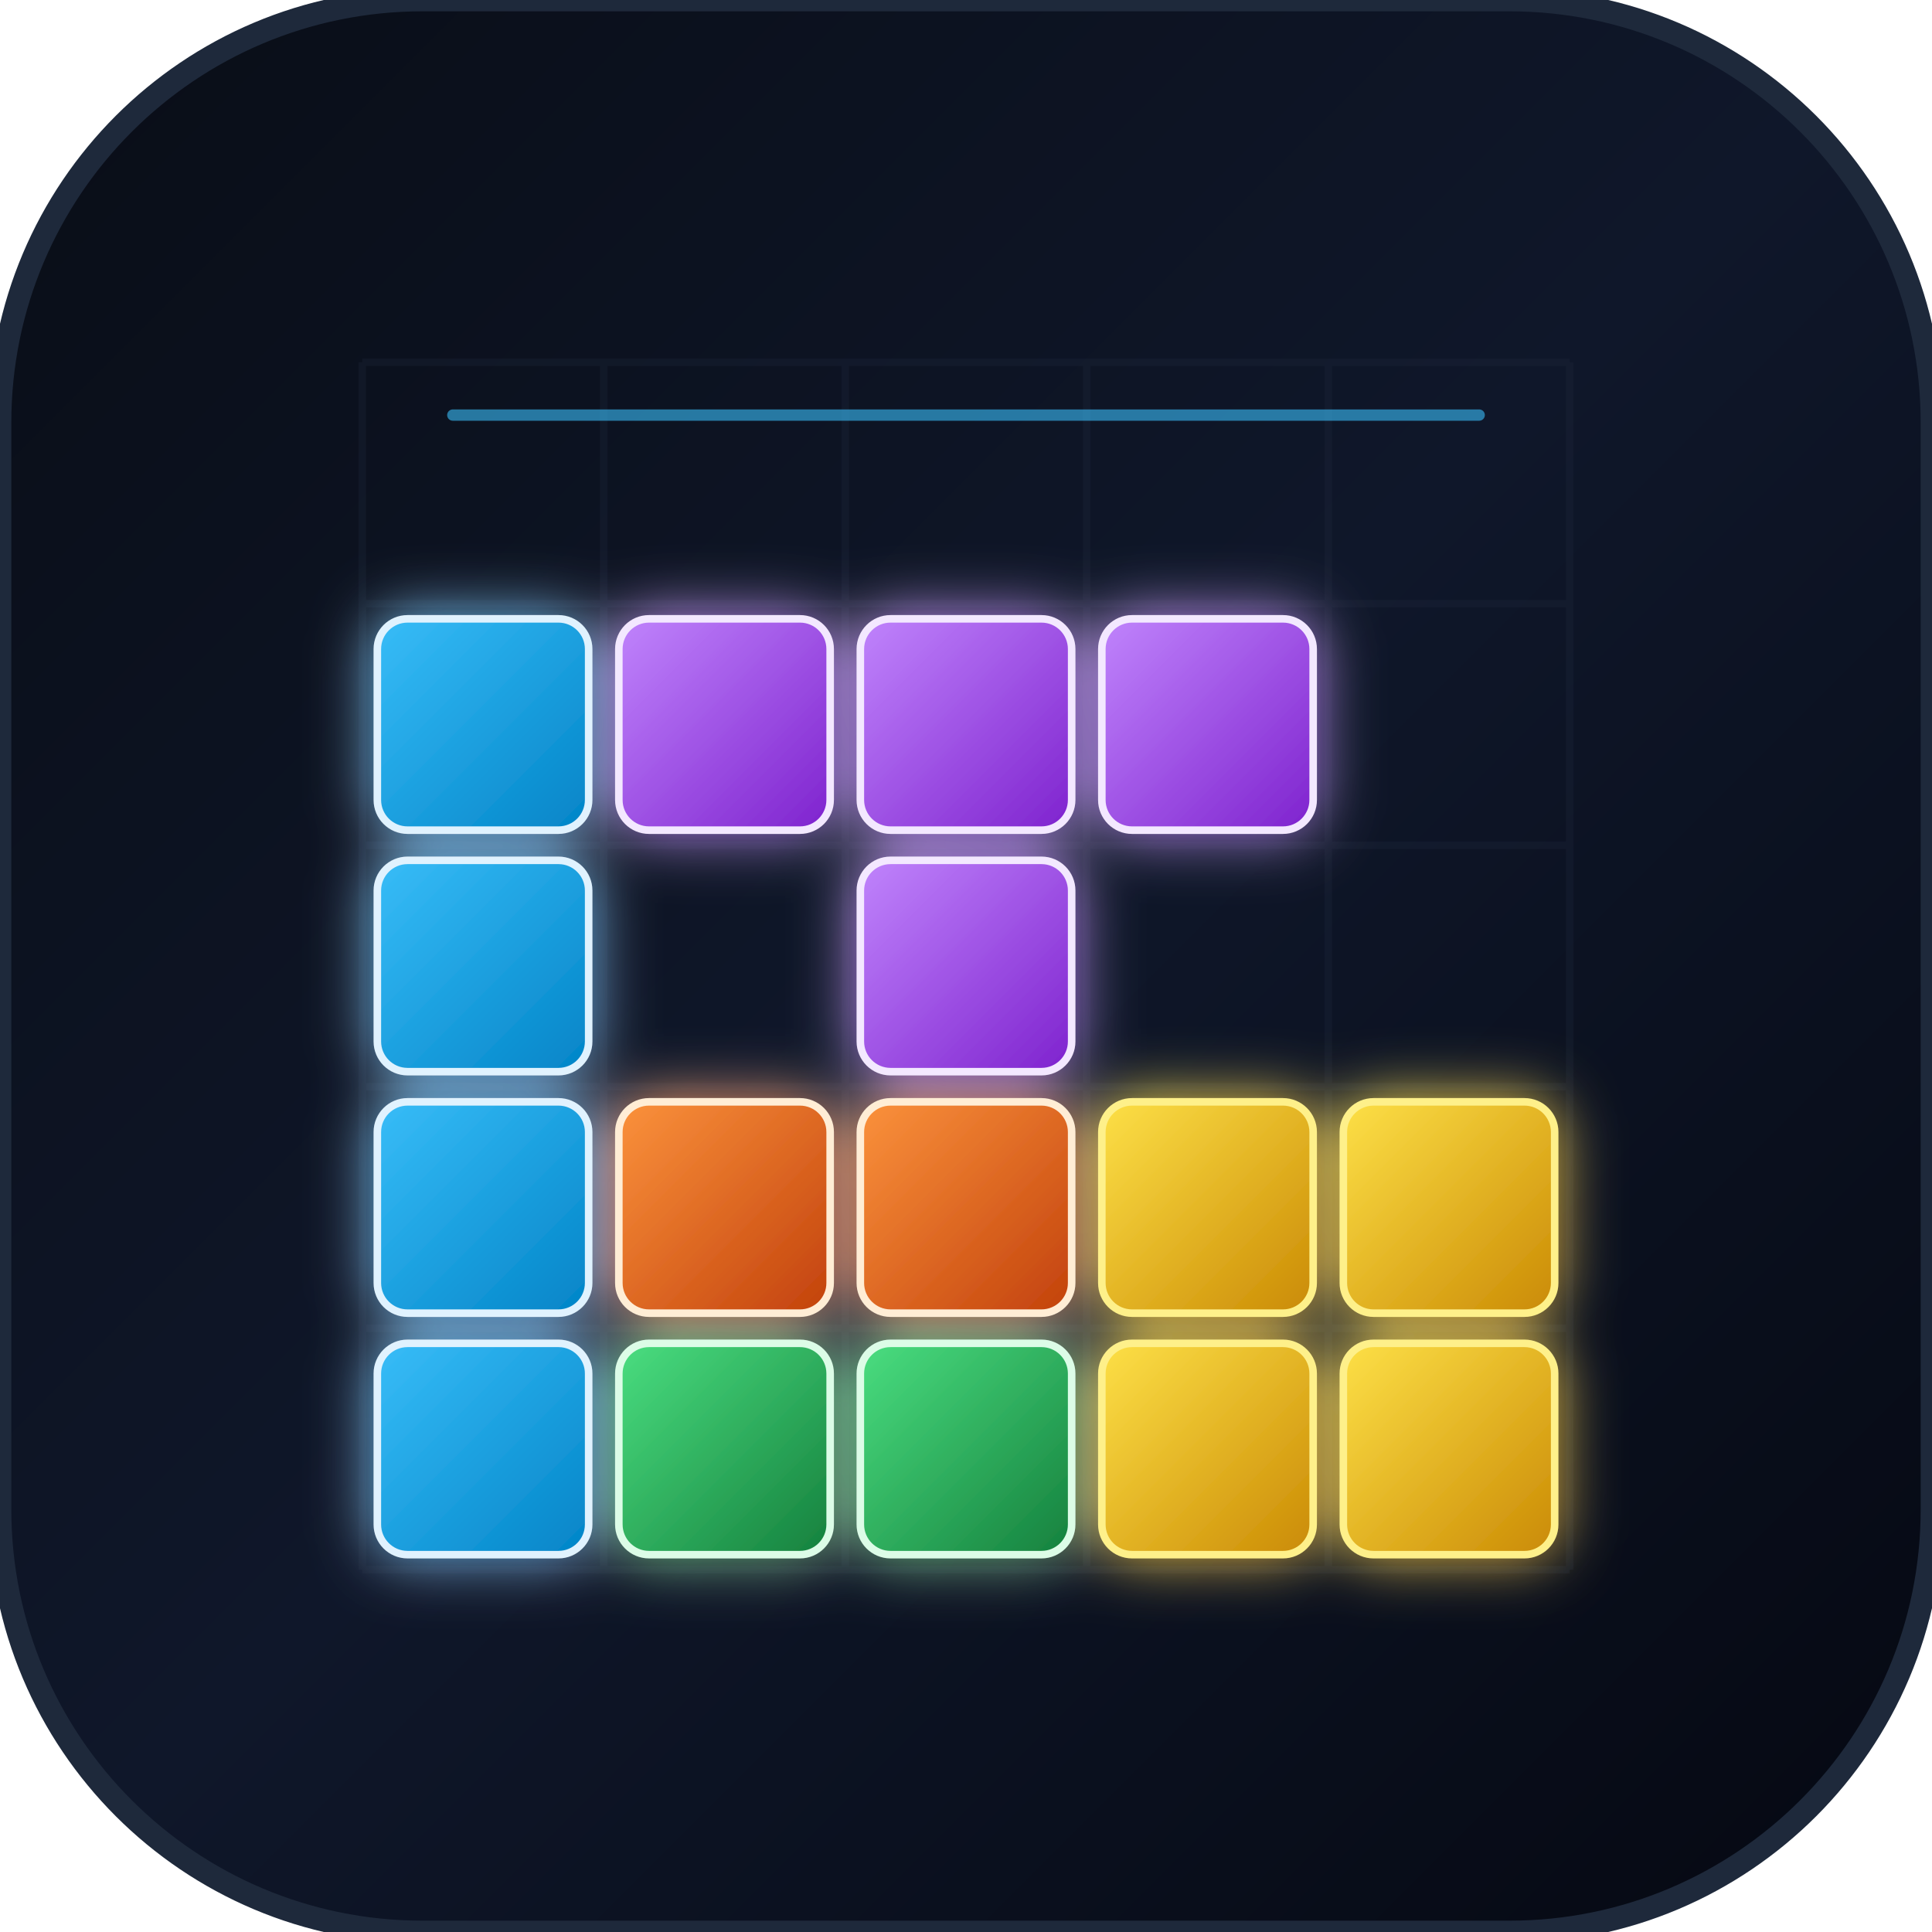
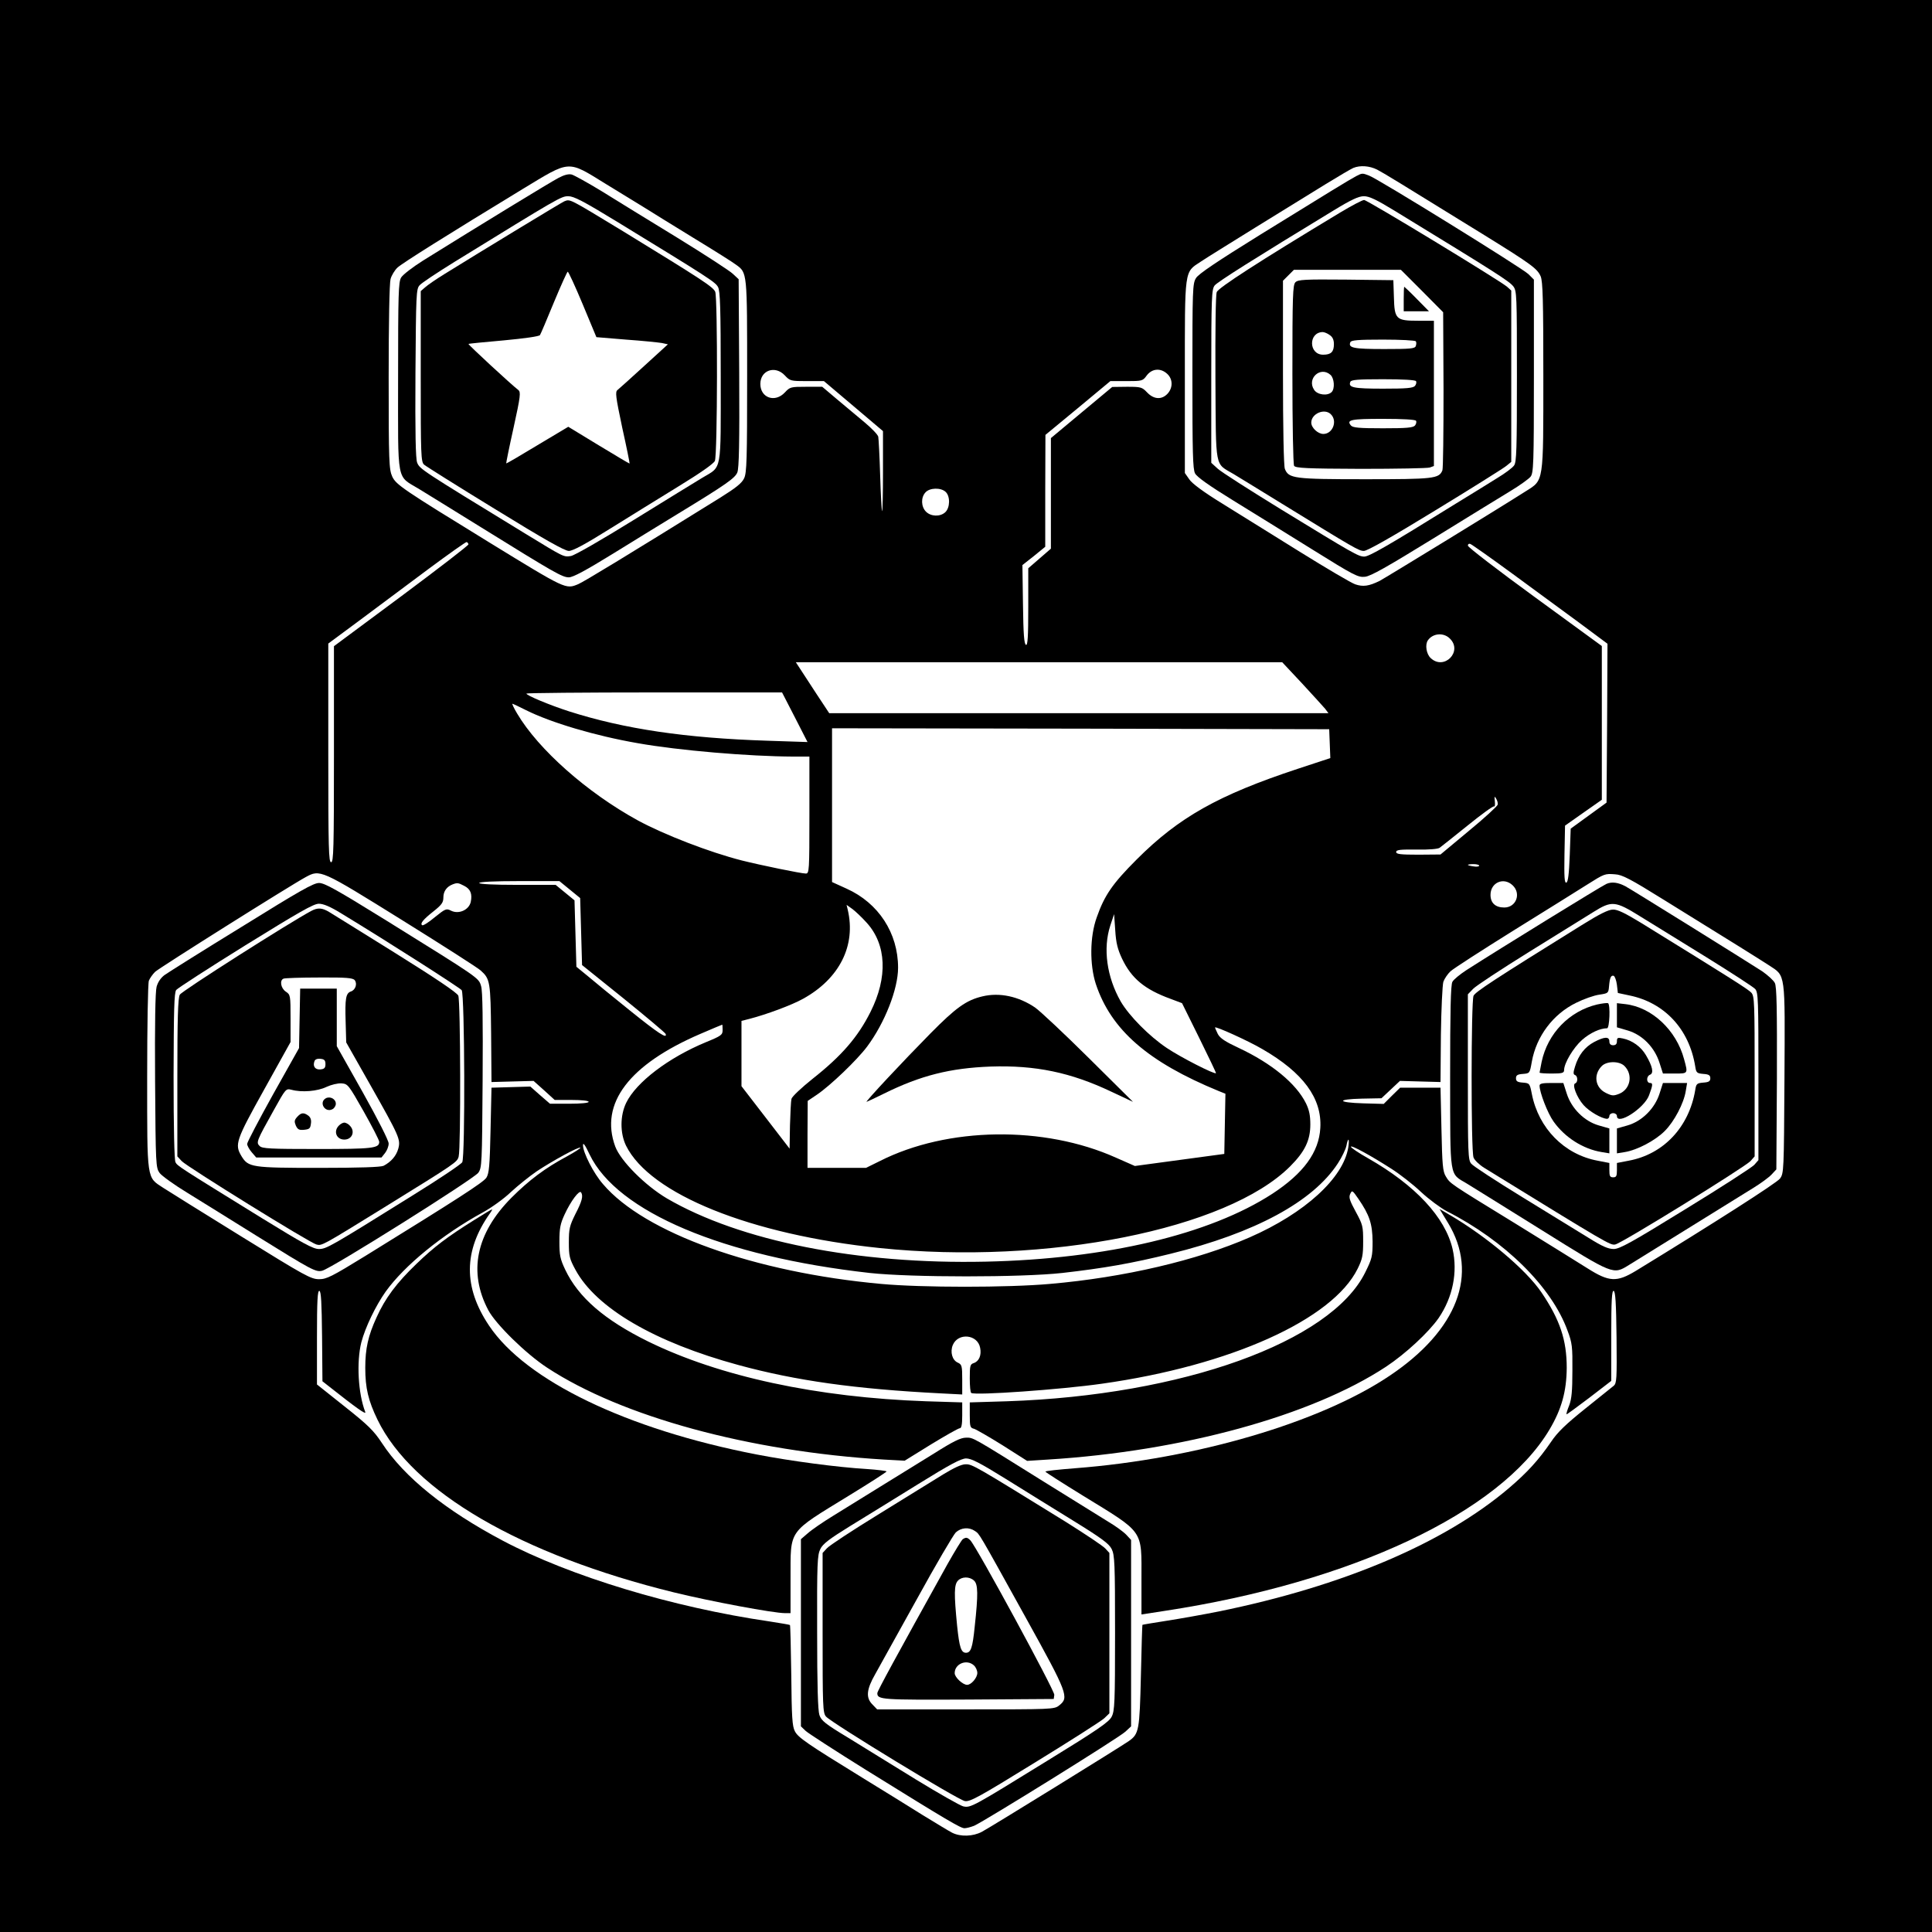
- <svg xmlns="http://www.w3.org/2000/svg" viewBox="0 0 512 512" width="512" height="512">
-   <defs>
-     <linearGradient id="bgGrad" x1="0%" y1="0%" x2="100%" y2="100%">
-       <stop offset="0%" stop-color="#090d16" />
-       <stop offset="50%" stop-color="#0f172a" />
-       <stop offset="100%" stop-color="#050811" />
-     </linearGradient>
-     <linearGradient id="cyanGrad" x1="0" y1="0" x2="1" y2="1">
-       <stop offset="0%" stop-color="#38bdf8" />
-       <stop offset="100%" stop-color="#0284c7" />
-     </linearGradient>
-     <linearGradient id="purpleGrad" x1="0" y1="0" x2="1" y2="1">
-       <stop offset="0%" stop-color="#c084fc" />
-       <stop offset="100%" stop-color="#7e22ce" />
-     </linearGradient>
-     <linearGradient id="yellowGrad" x1="0" y1="0" x2="1" y2="1">
-       <stop offset="0%" stop-color="#fde047" />
-       <stop offset="100%" stop-color="#ca8a04" />
-     </linearGradient>
-     <linearGradient id="greenGrad" x1="0" y1="0" x2="1" y2="1">
-       <stop offset="0%" stop-color="#4ade80" />
-       <stop offset="100%" stop-color="#15803d" />
-     </linearGradient>
-     <linearGradient id="redGrad" x1="0" y1="0" x2="1" y2="1">
-       <stop offset="0%" stop-color="#f87171" />
-       <stop offset="100%" stop-color="#b91c1c" />
-     </linearGradient>
-     <linearGradient id="orangeGrad" x1="0" y1="0" x2="1" y2="1">
-       <stop offset="0%" stop-color="#fb923c" />
-       <stop offset="100%" stop-color="#c2410c" />
-     </linearGradient>
-     <filter id="blockGlow" x="-20%" y="-20%" width="140%" height="140%">
-       <feGaussianBlur stdDeviation="8" result="blur" />
-       <feComposite in="SourceGraphic" in2="blur" operator="over" />
-     </filter>
-   </defs>
-   <rect width="512" height="512" rx="112" fill="url(#bgGrad)" stroke="#1e293b" stroke-width="6" />
-   <g stroke="#1e293b" stroke-width="2" opacity="0.3">
-     <line x1="96" y1="96" x2="96" y2="416" />
-     <line x1="160" y1="96" x2="160" y2="416" />
-     <line x1="224" y1="96" x2="224" y2="416" />
-     <line x1="288" y1="96" x2="288" y2="416" />
-     <line x1="352" y1="96" x2="352" y2="416" />
-     <line x1="416" y1="96" x2="416" y2="416" />
-     <line x1="96" y1="96" x2="416" y2="96" />
-     <line x1="96" y1="160" x2="416" y2="160" />
-     <line x1="96" y1="224" x2="416" y2="224" />
-     <line x1="96" y1="288" x2="416" y2="288" />
-     <line x1="96" y1="352" x2="416" y2="352" />
-     <line x1="96" y1="416" x2="416" y2="416" />
+ <svg xmlns="http://www.w3.org/2000/svg" version="1.0" width="1024pt" height="1024pt" viewBox="0 0 1024 1024" preserveAspectRatio="xMidYMid meet">
+   <g transform="translate(0,1024) scale(0.1,-0.1)" fill="#000000" stroke="none">
+     <path d="M0 5120 l0 -5120 5120 0 5120 0 0 5120 0 5120 -5120 0 -5120 0 0 -5120z m3211 4145 c79 -48 171 -105 204 -125 33 -21 150 -93 259 -160 110 -67 212 -131 227 -143 60 -43 59 -38 59 -592 0 -442 -2 -511 -16 -540 -12 -26 -44 -51 -127 -103 -512 -318 -722 -445 -752 -458 -67 -28 -64 -29 -470 220 -459 282 -496 307 -516 350 -17 38 -19 76 -19 526 0 289 4 499 10 521 5 19 22 47 37 61 28 25 262 172 663 416 256 155 235 154 441 27z m4088 76 c36 -19 110 -64 568 -347 252 -156 281 -178 299 -219 11 -28 14 -121 14 -527 0 -571 3 -551 -92 -611 -139 -89 -744 -459 -776 -476 -57 -28 -88 -32 -129 -18 -21 7 -153 85 -293 172 -140 87 -325 202 -410 255 -101 62 -163 108 -177 130 l-23 33 0 508 c0 580 -4 554 84 612 28 19 159 100 291 182 132 81 298 184 368 227 70 43 138 83 150 88 37 15 86 11 126 -9z m-3139 -1091 c27 -29 31 -30 117 -30 l90 0 156 -132 157 -133 0 -214 c0 -118 -2 -212 -5 -210 -2 3 -7 88 -10 190 -3 101 -8 193 -10 204 -2 11 -35 45 -72 76 -37 31 -103 86 -147 123 l-78 66 -85 0 c-82 0 -86 -1 -113 -30 -52 -56 -130 -29 -130 45 0 73 79 100 130 45z m2027 8 c30 -28 30 -74 1 -105 -31 -33 -73 -30 -108 7 -27 28 -32 30 -107 30 l-78 -1 -162 -135 -163 -136 0 -293 0 -293 -60 -52 -60 -52 0 -205 c0 -159 -3 -204 -12 -201 -10 4 -14 57 -16 214 l-3 209 61 48 60 49 0 296 1 297 172 142 172 143 86 0 c83 0 86 1 107 30 28 37 74 41 109 8z m-1175 -625 c25 -23 24 -84 -2 -108 -27 -25 -76 -23 -102 3 -26 26 -28 75 -3 102 22 25 81 27 107 3z m-2529 -278 c0 -6 -160 -129 -356 -275 l-357 -265 0 -572 c0 -503 -2 -573 -15 -573 -13 0 -15 71 -15 580 l0 579 166 123 c91 68 254 189 362 270 109 81 201 146 205 145 5 -1 9 -7 10 -12z m5528 -152 c112 -82 273 -200 357 -262 l152 -113 -2 -421 -3 -421 -95 -69 -95 -69 -5 -141 c-4 -101 -9 -142 -18 -145 -10 -3 -12 29 -10 149 l3 153 98 69 97 68 0 408 0 407 -355 259 c-195 142 -355 265 -355 273 0 8 6 12 13 9 8 -3 106 -72 218 -154z m-326 -348 c69 -68 -31 -170 -102 -103 -23 21 -31 71 -15 94 26 38 84 43 117 9z m-785 -236 c57 -62 113 -123 123 -135 l18 -24 -1323 0 -1323 0 -70 106 c-38 59 -78 120 -88 135 l-19 29 1289 0 1289 0 104 -111z m-2687 -181 l67 -131 -212 7 c-434 14 -759 62 -1053 156 -102 33 -225 84 -225 94 0 3 305 6 678 6 l677 0 68 -132z m-1425 38 c132 -66 367 -136 592 -175 219 -39 591 -70 823 -71 l87 0 0 -310 c0 -296 -1 -310 -19 -310 -24 0 -238 44 -338 69 -173 44 -413 137 -553 213 -268 147 -526 375 -639 566 -17 28 -28 52 -25 52 2 0 35 -15 72 -34z m4260 -177 l3 -77 -173 -57 c-421 -139 -630 -257 -853 -480 -128 -128 -171 -190 -212 -307 -37 -102 -38 -251 -5 -353 81 -244 277 -414 652 -568 l35 -14 -3 -159 -3 -160 -237 -32 -237 -32 -100 44 c-381 171 -893 164 -1252 -18 l-73 -36 -155 0 -155 0 0 178 1 177 49 33 c72 49 212 183 266 255 93 125 164 304 164 418 0 184 -104 343 -273 419 l-77 35 0 408 0 407 1318 -2 1317 -3 3 -76z m890 -324 c-2 -8 -70 -71 -153 -139 l-150 -125 -117 -1 c-96 0 -118 3 -118 14 0 12 20 14 109 13 65 -1 114 3 122 10 8 6 74 58 147 117 73 59 136 105 141 102 4 -3 6 9 4 27 -3 27 -2 29 7 14 6 -10 10 -24 8 -32z m-98 -323 c0 -5 -13 -7 -30 -4 -16 2 -30 6 -30 8 0 2 14 4 30 4 17 0 30 -4 30 -8z m-5710 -288 c217 -135 406 -256 418 -268 50 -45 52 -59 55 -333 l2 -258 112 3 111 3 56 -50 56 -51 90 0 c53 0 90 -4 90 -10 0 -6 -41 -10 -103 -10 l-102 0 -52 45 -52 46 -103 -3 -103 -3 -5 -225 c-4 -191 -8 -230 -22 -252 -16 -25 -158 -116 -642 -415 -179 -110 -205 -123 -245 -123 -43 0 -75 18 -411 226 -201 124 -388 241 -416 259 -87 57 -84 34 -84 588 0 267 4 496 9 509 5 13 20 34 33 47 22 21 715 457 798 502 77 42 79 41 510 -227z m6690 106 c364 -225 503 -312 557 -347 88 -58 84 -31 81 -602 -3 -488 -3 -500 -24 -528 -17 -23 -350 -236 -764 -489 -101 -61 -141 -59 -255 13 -44 28 -217 135 -385 239 -354 217 -343 210 -367 249 -16 26 -19 60 -23 250 l-5 220 -107 0 -107 0 -44 -43 -43 -43 -107 3 c-140 4 -146 22 -9 25 l104 2 49 46 49 46 107 -3 108 -3 2 250 c2 137 8 263 13 281 6 17 23 42 38 56 15 14 167 112 337 218 171 106 344 214 385 240 95 60 96 60 150 56 38 -2 80 -24 260 -136z m-5800 55 l55 -45 5 -177 5 -178 220 -177 c121 -98 221 -182 223 -188 10 -29 -39 3 -188 123 -90 72 -191 155 -224 183 l-61 50 -5 176 -5 176 -50 41 -50 41 -202 0 c-129 0 -203 4 -203 10 0 6 78 10 213 10 l212 0 55 -45z m4997 23 c47 -44 19 -118 -44 -118 -47 0 -73 24 -73 67 0 65 69 96 117 51z m-5557 -3 c34 -17 44 -43 35 -86 -10 -42 -63 -66 -104 -46 -25 13 -30 11 -86 -34 -32 -27 -62 -46 -67 -43 -13 8 3 29 60 74 44 35 52 47 52 74 0 32 18 57 50 69 24 9 29 8 60 -8z m2134 -196 c105 -116 112 -289 20 -472 -67 -134 -154 -234 -306 -354 -60 -48 -110 -95 -113 -107 -3 -11 -6 -76 -8 -142 l-2 -122 -127 165 -128 166 0 173 0 173 43 11 c89 23 224 73 283 106 194 107 282 283 237 473 l-6 25 31 -22 c16 -12 51 -45 76 -73z m1353 -190 c50 -105 120 -163 257 -213 l61 -23 91 -184 c50 -101 90 -185 89 -187 -7 -8 -187 84 -260 133 -93 62 -200 170 -245 247 -74 130 -95 281 -55 403 l20 60 6 -86 c4 -67 13 -101 36 -150z m-2117 -378 c0 -26 -6 -31 -89 -65 -198 -82 -369 -212 -422 -321 -33 -68 -33 -161 -1 -227 127 -257 660 -472 1346 -543 884 -91 1840 99 2174 433 78 78 107 138 107 222 0 48 -6 77 -23 112 -52 105 -182 212 -357 294 -71 33 -98 51 -110 73 -8 17 -15 32 -15 35 0 9 177 -71 250 -114 217 -125 317 -261 308 -418 -7 -129 -89 -241 -254 -349 -332 -216 -880 -346 -1519 -360 -679 -15 -1302 109 -1690 335 -115 68 -245 198 -274 275 -84 228 73 435 453 598 61 26 112 48 114 48 1 1 2 -12 2 -28z m3316 -623 c-26 -162 -230 -348 -522 -476 -279 -122 -666 -213 -1059 -247 -224 -20 -679 -20 -895 0 -670 61 -1254 270 -1474 529 -50 57 -106 167 -106 206 0 17 11 2 35 -49 146 -304 707 -541 1485 -628 221 -24 802 -24 1020 0 220 25 369 51 575 102 447 110 754 276 886 479 21 32 41 74 45 92 9 49 18 42 10 -8z m229 -113 c44 -28 115 -83 157 -123 42 -39 103 -84 135 -101 309 -157 557 -402 641 -633 25 -66 27 -86 26 -213 0 -107 -4 -150 -17 -184 -10 -24 -16 -45 -14 -47 1 -2 55 38 120 87 l117 90 0 240 c0 188 3 240 13 237 9 -4 13 -64 15 -246 2 -221 1 -243 -15 -257 -10 -8 -78 -63 -152 -122 -102 -82 -146 -124 -180 -175 -67 -98 -128 -164 -223 -245 -343 -292 -880 -520 -1538 -654 -80 -16 -203 -38 -274 -49 -71 -11 -130 -21 -131 -22 -1 -2 -5 -123 -8 -270 -7 -290 -10 -308 -64 -346 -41 -29 -735 -458 -779 -481 -47 -25 -113 -27 -157 -5 -18 9 -88 52 -157 94 -69 43 -210 131 -315 195 -301 185 -345 216 -362 249 -14 26 -17 76 -19 295 -2 145 -5 265 -7 268 -2 2 -51 10 -108 19 -514 75 -1056 239 -1414 428 -304 161 -523 337 -641 518 -43 65 -72 94 -197 193 l-147 117 0 250 c0 195 3 249 13 246 9 -4 12 -62 14 -242 l2 -237 28 -22 c152 -120 205 -158 199 -141 -38 98 -47 265 -21 369 21 80 76 194 129 269 99 138 298 301 515 420 46 25 114 74 150 109 37 34 98 83 136 109 86 57 224 132 231 125 3 -2 -29 -23 -71 -46 -116 -62 -201 -126 -295 -220 -187 -189 -229 -393 -122 -595 39 -74 200 -232 312 -305 396 -260 1073 -444 1785 -487 l110 -6 139 86 c77 47 146 86 153 86 9 0 13 19 13 68 l0 69 -192 6 c-577 20 -1094 131 -1473 317 -231 114 -369 233 -439 380 -27 57 -31 76 -31 150 0 71 5 94 27 142 33 72 79 133 88 118 12 -19 5 -47 -31 -116 -30 -61 -34 -77 -34 -148 0 -73 3 -87 35 -146 110 -203 419 -384 864 -505 305 -83 619 -127 1069 -150 l117 -6 0 79 c0 73 -2 80 -24 90 -29 13 -41 56 -26 93 28 67 132 57 145 -15 8 -39 -6 -72 -35 -81 -18 -6 -20 -15 -20 -80 0 -41 3 -76 8 -78 22 -14 474 18 692 49 682 96 1223 340 1356 610 25 51 29 70 29 144 0 80 -2 89 -39 157 -32 59 -38 76 -30 94 10 22 12 21 43 -24 60 -87 75 -134 76 -227 0 -80 -3 -91 -39 -164 -182 -369 -970 -652 -1898 -683 l-198 -6 0 -67 c0 -62 2 -68 23 -73 12 -4 80 -43 152 -88 l129 -82 110 7 c712 44 1397 232 1792 492 103 68 226 182 279 258 75 110 102 243 74 366 -39 168 -197 338 -448 481 -50 28 -91 56 -91 61 0 11 106 -47 215 -117z" />
+     <path d="M2960 9297 c-39 -20 -419 -252 -716 -437 -56 -35 -109 -76 -118 -91 -14 -24 -16 -85 -16 -527 0 -577 -11 -519 113 -595 39 -24 187 -115 327 -202 387 -240 430 -265 465 -265 22 0 89 36 235 126 113 70 268 165 345 212 253 154 301 188 313 218 9 22 12 156 10 527 l-3 497 -30 28 c-16 16 -149 102 -295 192 -146 89 -326 200 -400 246 -74 45 -146 85 -160 89 -17 4 -40 -2 -70 -18z m307 -230 c492 -301 525 -322 539 -349 11 -22 14 -109 14 -476 0 -514 8 -471 -97 -534 -32 -19 -194 -119 -361 -222 -171 -106 -317 -190 -336 -193 -39 -6 -36 -7 -236 115 -563 344 -565 346 -579 380 -8 20 -11 156 -9 474 3 419 4 447 22 466 10 12 93 67 185 124 552 340 565 348 603 348 29 0 78 -25 255 -133z" />
+     <path d="M2991 9173 c-13 -5 -441 -265 -636 -386 -44 -27 -90 -59 -102 -70 l-23 -20 0 -452 c0 -418 1 -453 18 -468 9 -8 179 -115 377 -236 260 -160 368 -221 390 -221 21 0 86 35 214 115 102 64 267 165 367 227 116 71 186 120 193 135 14 30 15 860 2 896 -10 26 -74 67 -490 322 -290 176 -278 170 -310 158z m98 -547 l72 -173 157 -13 c86 -6 172 -15 190 -18 l32 -7 -126 -115 c-69 -63 -132 -120 -141 -127 -13 -10 -10 -34 25 -200 23 -103 40 -188 39 -190 -1 -1 -75 43 -164 97 l-161 98 -164 -98 c-89 -54 -164 -98 -165 -96 -1 1 16 86 39 189 37 168 39 189 25 200 -39 30 -267 241 -264 244 2 2 87 10 188 19 107 10 187 21 191 28 4 6 37 84 74 174 37 89 70 162 73 162 4 0 40 -78 80 -174z" />
+     <path d="M7189 9307 c-38 -20 -150 -89 -508 -310 -232 -144 -329 -209 -342 -231 -18 -29 -19 -59 -19 -519 0 -405 2 -493 14 -516 10 -19 73 -64 198 -141 101 -62 291 -180 423 -262 223 -139 243 -149 280 -145 30 3 118 53 360 202 176 109 361 222 410 252 50 30 98 65 107 76 16 20 18 64 18 534 l0 511 -29 29 c-30 30 -797 505 -844 522 -36 14 -37 14 -68 -2z m201 -183 c545 -333 609 -374 631 -402 18 -24 19 -44 19 -476 0 -387 -2 -455 -15 -473 -8 -12 -48 -42 -88 -66 -39 -25 -139 -86 -222 -137 -359 -223 -459 -280 -484 -280 -31 0 -57 15 -441 250 -166 102 -318 199 -336 216 l-34 31 0 459 c0 420 2 461 18 481 15 19 213 144 626 395 98 60 137 78 165 78 28 0 66 -18 161 -76z" />
+     <path d="M7104 9114 c-433 -261 -646 -399 -655 -422 -6 -15 -8 -205 -7 -457 3 -492 -5 -447 97 -508 31 -19 146 -89 256 -157 384 -236 407 -250 434 -250 18 0 150 75 377 214 192 117 361 223 377 236 l27 22 0 454 0 454 -22 20 c-40 34 -741 460 -758 460 -9 0 -66 -30 -126 -66z m433 -416 l112 -113 2 -410 c0 -225 -2 -418 -6 -428 -18 -44 -45 -47 -410 -47 -378 0 -405 4 -425 55 -6 16 -10 214 -10 511 l0 486 29 29 29 29 284 0 283 0 112 -112z" />
+     <path d="M6866 8744 c-14 -14 -16 -69 -16 -487 0 -264 4 -478 9 -486 8 -12 67 -15 353 -16 189 0 353 3 366 7 l22 8 0 385 0 385 -84 0 c-117 0 -125 8 -128 125 l-3 90 -252 3 c-219 2 -253 0 -267 -14z m182 -280 c15 -10 22 -25 22 -48 0 -41 -15 -56 -57 -56 -77 0 -79 118 -3 120 9 0 26 -7 38 -16z m456 -33 c4 -5 3 -16 0 -25 -5 -14 -29 -16 -168 -16 -163 0 -191 6 -179 36 4 11 40 14 173 14 93 0 171 -4 174 -9z m-452 -178 c20 -18 24 -73 6 -91 -22 -22 -76 -15 -93 12 -40 60 34 127 87 79z m453 -33 c4 -6 1 -17 -5 -25 -10 -12 -44 -15 -169 -15 -158 0 -186 6 -174 36 4 11 40 14 173 14 107 0 171 -4 175 -10z m-451 -176 c36 -35 10 -104 -40 -104 -29 0 -64 33 -64 60 0 48 71 78 104 44z m451 -34 c4 -6 1 -17 -5 -25 -10 -12 -44 -15 -170 -15 -126 0 -160 3 -170 15 -25 30 0 35 170 35 106 0 171 -4 175 -10z" />
+     <path d="M7440 8655 l0 -65 67 0 67 0 -64 65 c-35 36 -66 65 -67 65 -2 0 -3 -29 -3 -65z" />
+     <path d="M5207 4959 c-85 -20 -140 -59 -277 -198 -144 -146 -345 -361 -337 -361 2 0 44 20 93 44 194 96 351 135 564 143 238 8 425 -31 640 -133 l115 -54 -235 233 c-129 128 -257 248 -284 267 -87 59 -188 81 -279 59z" />
+     <path d="M1280 5327 c-207 -127 -390 -242 -408 -255 -20 -15 -35 -37 -42 -62 -7 -26 -10 -199 -8 -499 3 -448 4 -460 24 -488 11 -15 79 -64 150 -107 71 -44 236 -146 367 -228 288 -179 311 -192 345 -183 49 12 801 485 827 519 19 27 20 43 23 489 2 320 0 474 -8 500 -13 45 -7 40 -499 346 -265 164 -330 201 -360 201 -30 0 -103 -42 -411 -233z m530 71 c257 -156 625 -392 637 -406 16 -22 19 -882 3 -912 -6 -11 -124 -90 -263 -176 -438 -273 -457 -284 -497 -284 -30 0 -85 30 -301 163 -437 270 -449 277 -459 297 -6 12 -10 182 -10 457 1 349 3 442 14 456 7 9 172 116 367 237 283 175 361 220 389 220 24 0 60 -15 120 -52z" />
+     <path d="M1650 5412 c-113 -60 -687 -425 -697 -444 -10 -17 -13 -128 -13 -440 l0 -417 23 -25 c25 -28 680 -434 714 -442 29 -8 28 -8 373 205 367 227 373 231 381 261 12 44 10 826 -2 853 -7 16 -120 92 -338 228 -179 112 -335 208 -346 215 -38 23 -61 24 -95 6z m230 -367 c15 -19 4 -52 -20 -60 -27 -9 -32 -37 -28 -162 l3 -108 124 -219 c159 -281 165 -295 152 -344 -11 -39 -38 -70 -78 -91 -15 -7 -125 -11 -343 -11 -356 0 -374 3 -410 62 -37 62 -31 82 120 353 l140 252 0 125 c0 123 -1 126 -25 142 -27 18 -34 61 -12 69 6 3 91 6 188 6 143 1 179 -2 189 -14z" />
+     <path d="M1588 4843 l-3 -158 -138 -246 c-75 -135 -137 -253 -137 -262 0 -9 11 -29 24 -44 l24 -28 332 0 332 0 19 24 c10 13 19 35 19 50 0 16 -56 126 -137 271 l-138 245 0 153 0 152 -97 0 -97 0 -3 -157z m137 -243 c0 -20 -6 -26 -26 -28 -28 -3 -43 16 -32 44 3 9 15 14 32 12 20 -2 26 -8 26 -28z m202 -250 c45 -80 83 -153 83 -162 0 -34 -34 -38 -329 -38 -248 0 -292 2 -305 16 -19 19 -17 25 74 188 65 117 65 117 95 110 54 -15 138 -8 185 15 26 12 60 20 80 19 34 -3 37 -7 117 -148z" />
+     <path d="M1727 4419 c-39 -22 -4 -79 35 -58 10 5 18 18 18 29 0 25 -30 41 -53 29z" />
+     <path d="M1575 4320 c-15 -17 -16 -24 -7 -46 10 -21 18 -25 45 -22 27 3 32 7 35 33 3 19 -2 33 -14 42 -25 18 -38 16 -59 -7z" />
+     <path d="M1796 4274 c-30 -30 -13 -74 29 -74 42 0 59 44 29 74 -8 9 -22 16 -29 16 -7 0 -21 -7 -29 -16z" />
+     <path d="M8514 5555 c-25 -11 -558 -339 -742 -457 -35 -23 -68 -50 -74 -62 -9 -15 -12 -157 -12 -504 1 -550 -6 -508 90 -566 27 -16 204 -127 394 -245 386 -241 379 -238 465 -185 153 95 600 372 660 409 39 24 81 55 95 70 l25 27 3 481 c1 374 -1 488 -11 507 -7 14 -37 41 -67 62 -58 38 -692 433 -724 450 -39 21 -73 26 -102 13z m181 -173 c61 -37 218 -135 350 -216 132 -82 248 -157 258 -168 16 -19 17 -56 17 -464 l0 -443 -22 -25 c-13 -14 -177 -120 -365 -235 -287 -177 -349 -211 -380 -211 -29 0 -61 14 -133 59 -52 32 -210 129 -350 215 -140 86 -263 166 -272 178 -17 19 -18 56 -18 459 l0 439 28 29 c15 16 149 104 297 196 149 92 302 187 340 211 98 61 115 60 250 -24z" />
+     <path d="M8384 5337 c-470 -292 -564 -354 -574 -375 -13 -30 -14 -820 0 -857 5 -14 31 -39 57 -55 656 -404 668 -411 694 -406 34 6 687 410 717 442 l22 25 0 423 c0 389 -1 425 -17 444 -16 18 -103 73 -584 370 -87 53 -126 72 -150 71 -24 0 -72 -24 -165 -82z m186 -317 l5 -43 61 -13 c186 -38 317 -178 349 -376 5 -34 9 -37 43 -40 29 -2 37 -7 37 -23 0 -16 -8 -21 -37 -23 -34 -3 -38 -6 -43 -40 -33 -196 -168 -340 -353 -374 l-62 -12 0 -38 c0 -31 -3 -38 -20 -38 -17 0 -20 7 -20 38 l0 38 -62 12 c-177 33 -313 171 -349 354 -11 56 -12 57 -48 60 -28 2 -36 7 -36 23 0 16 8 21 37 23 36 3 36 3 47 65 24 134 112 252 235 312 40 20 94 39 122 43 47 7 49 8 52 42 4 48 10 62 25 58 6 -3 14 -24 17 -48z" />
+     <path d="M8465 4916 c-147 -35 -262 -153 -294 -304 -6 -29 -11 -55 -11 -57 0 -3 29 -5 65 -5 55 0 65 3 65 18 0 37 49 119 95 160 42 37 95 62 133 62 13 0 18 125 5 133 -5 2 -30 -1 -58 -7z" />
+     <path d="M8570 4859 l0 -64 58 -17 c77 -23 142 -89 168 -172 l18 -56 63 0 c71 0 70 -1 49 76 -41 154 -171 276 -312 292 l-44 5 0 -64z" />
+     <path d="M8449 4717 c-49 -26 -83 -70 -101 -130 -10 -32 -10 -41 0 -45 15 -5 16 -39 1 -44 -18 -6 8 -74 44 -115 30 -34 96 -72 125 -73 6 0 12 7 12 15 0 8 9 15 20 15 11 0 20 -7 20 -15 0 -52 144 40 170 109 21 56 21 66 6 66 -21 0 -21 36 0 44 20 8 13 44 -22 103 -26 45 -73 79 -123 89 -27 6 -31 4 -31 -15 0 -14 -6 -21 -20 -21 -13 0 -20 7 -20 20 0 27 -26 26 -81 -3z m161 -127 c46 -46 32 -122 -27 -147 -31 -12 -38 -12 -71 4 -58 28 -68 97 -22 143 27 27 93 27 120 0z" />
+     <path d="M8160 4486 c0 -36 43 -147 74 -190 60 -85 157 -146 254 -162 l42 -7 0 66 0 66 -56 16 c-77 22 -145 90 -170 169 l-18 56 -63 0 c-47 0 -63 -3 -63 -14z" />
+     <path d="M8796 4444 c-25 -79 -93 -147 -170 -169 l-56 -16 0 -66 0 -66 43 7 c63 10 161 61 211 112 50 50 101 147 111 212 l7 42 -64 0 -64 0 -18 -56z" />
+     <path d="M2514 3774 c-144 -90 -214 -143 -308 -234 -104 -100 -164 -180 -210 -282 -45 -98 -60 -166 -60 -268 0 -107 16 -174 65 -275 185 -381 761 -716 1571 -915 196 -48 528 -110 589 -110 l29 0 0 183 c1 266 -19 238 313 442 108 66 196 123 196 126 1 3 -47 9 -106 13 -153 9 -402 42 -583 77 -687 133 -1223 391 -1418 683 -137 204 -135 397 4 594 9 12 14 22 12 22 -3 0 -45 -25 -94 -56z" />
+     <path d="M7675 3758 c164 -270 51 -568 -310 -810 -369 -248 -1027 -441 -1667 -490 -87 -7 -158 -14 -157 -18 0 -3 88 -59 195 -125 332 -204 314 -178 314 -447 l0 -185 123 19 c991 151 1777 521 2039 960 65 109 91 204 92 328 0 148 -36 255 -134 400 -82 121 -294 299 -492 414 l-48 28 45 -74z" />
+     <path d="M4950 2536 c-74 -46 -202 -125 -285 -176 -82 -51 -194 -120 -249 -154 -54 -33 -115 -75 -135 -93 l-36 -31 0 -496 0 -496 25 -24 c14 -13 158 -106 320 -207 438 -272 502 -309 522 -309 10 0 33 6 51 13 53 23 770 468 802 499 l30 28 0 494 0 494 -25 27 c-14 15 -56 46 -95 69 -38 24 -191 119 -340 211 -392 245 -375 235 -415 235 -28 0 -67 -19 -170 -84z m380 -134 c96 -60 258 -160 360 -223 149 -92 188 -121 202 -149 16 -32 18 -75 18 -445 0 -371 -2 -413 -18 -444 -14 -28 -75 -70 -342 -234 -396 -244 -405 -250 -445 -241 -16 4 -129 68 -250 142 -121 75 -283 174 -360 222 -121 73 -142 90 -152 120 -8 25 -12 154 -12 440 -1 366 1 408 17 440 13 27 47 53 157 121 77 47 239 147 360 222 171 106 228 136 255 137 28 0 73 -23 210 -108z" />
+     <path d="M5000 2426 c-47 -29 -200 -124 -340 -210 -140 -86 -265 -168 -277 -182 l-23 -25 0 -423 c0 -389 1 -425 18 -444 28 -33 701 -443 736 -448 27 -5 76 22 371 204 187 115 352 220 368 235 l27 26 0 425 0 425 -22 24 c-13 14 -106 76 -208 140 -481 297 -497 307 -532 306 -22 0 -62 -19 -118 -53z m168 -301 c25 -18 12 5 271 -463 221 -399 228 -419 175 -461 -26 -21 -36 -21 -496 -21 l-469 0 -24 25 c-37 36 -33 80 14 162 21 37 120 217 221 398 100 182 193 340 206 353 29 26 70 29 102 7z" />
+     <path d="M5103 2082 c-6 -4 -42 -63 -81 -132 -277 -499 -372 -673 -372 -684 0 -35 22 -36 481 -34 l454 3 3 22 c3 21 -413 787 -445 819 -16 16 -23 17 -40 6z m59 -219 c22 -19 23 -72 4 -246 -11 -109 -20 -137 -46 -137 -26 0 -35 28 -47 142 -17 173 -16 218 4 240 20 22 61 23 85 1z m0 -450 c10 -9 18 -27 18 -40 0 -25 -32 -63 -54 -63 -23 0 -66 40 -66 62 0 50 64 76 102 41z" />
  </g>
-   <g filter="url(#blockGlow)">
-     <rect x="164" y="164" width="56" height="56" rx="8" fill="url(#purpleGrad)" stroke="#f3e8ff" stroke-width="2" />
-     <rect x="228" y="164" width="56" height="56" rx="8" fill="url(#purpleGrad)" stroke="#f3e8ff" stroke-width="2" />
-     <rect x="292" y="164" width="56" height="56" rx="8" fill="url(#purpleGrad)" stroke="#f3e8ff" stroke-width="2" />
-     <rect x="228" y="228" width="56" height="56" rx="8" fill="url(#purpleGrad)" stroke="#f3e8ff" stroke-width="2" />
-     <rect x="292" y="292" width="56" height="56" rx="8" fill="url(#yellowGrad)" stroke="#fef08a" stroke-width="2" />
-     <rect x="356" y="292" width="56" height="56" rx="8" fill="url(#yellowGrad)" stroke="#fef08a" stroke-width="2" />
-     <rect x="292" y="356" width="56" height="56" rx="8" fill="url(#yellowGrad)" stroke="#fef08a" stroke-width="2" />
-     <rect x="356" y="356" width="56" height="56" rx="8" fill="url(#yellowGrad)" stroke="#fef08a" stroke-width="2" />
-     <rect x="100" y="164" width="56" height="56" rx="8" fill="url(#cyanGrad)" stroke="#e0f2fe" stroke-width="2" />
-     <rect x="100" y="228" width="56" height="56" rx="8" fill="url(#cyanGrad)" stroke="#e0f2fe" stroke-width="2" />
-     <rect x="100" y="292" width="56" height="56" rx="8" fill="url(#cyanGrad)" stroke="#e0f2fe" stroke-width="2" />
-     <rect x="100" y="356" width="56" height="56" rx="8" fill="url(#cyanGrad)" stroke="#e0f2fe" stroke-width="2" />
-     <rect x="228" y="356" width="56" height="56" rx="8" fill="url(#greenGrad)" stroke="#dcfce7" stroke-width="2" />
-     <rect x="164" y="356" width="56" height="56" rx="8" fill="url(#greenGrad)" stroke="#dcfce7" stroke-width="2" />
-     <rect x="164" y="292" width="56" height="56" rx="8" fill="url(#orangeGrad)" stroke="#ffedd5" stroke-width="2" />
-     <rect x="228" y="292" width="56" height="56" rx="8" fill="url(#orangeGrad)" stroke="#ffedd5" stroke-width="2" />
-   </g>
-   <line x1="120" y1="110" x2="392" y2="110" stroke="#38bdf8" stroke-width="3" stroke-linecap="round" opacity="0.6" />
</svg>
